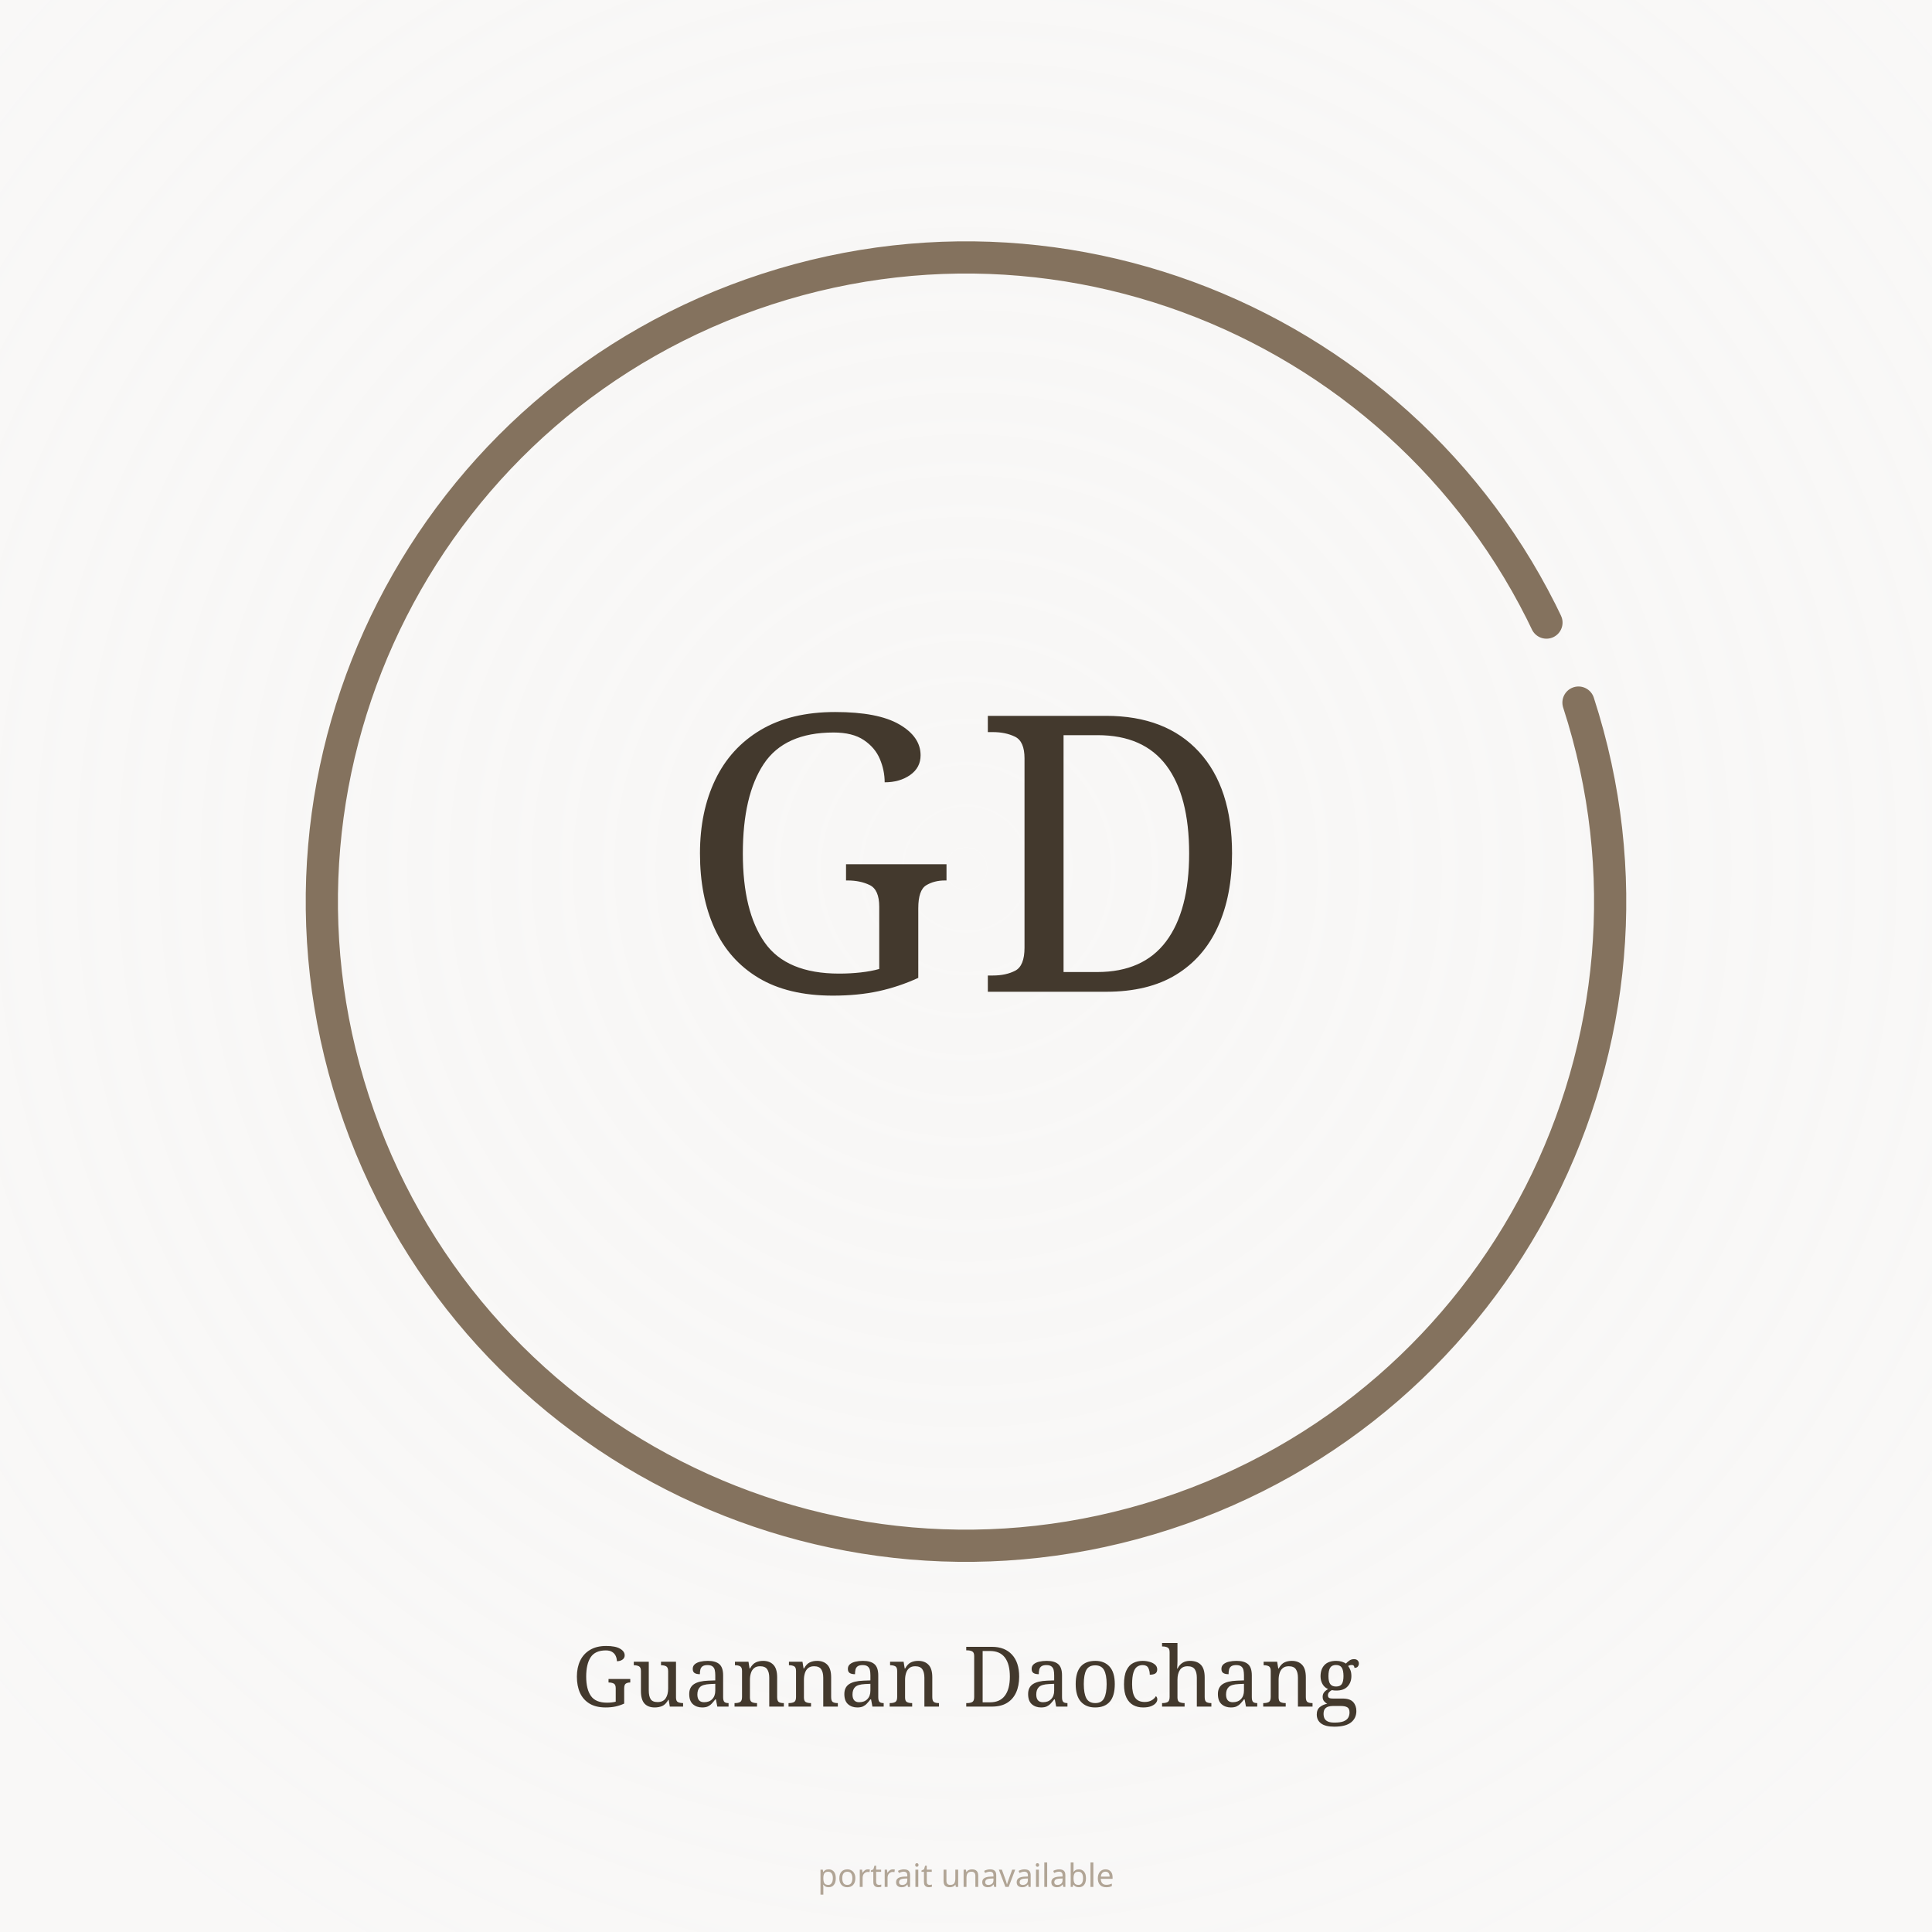
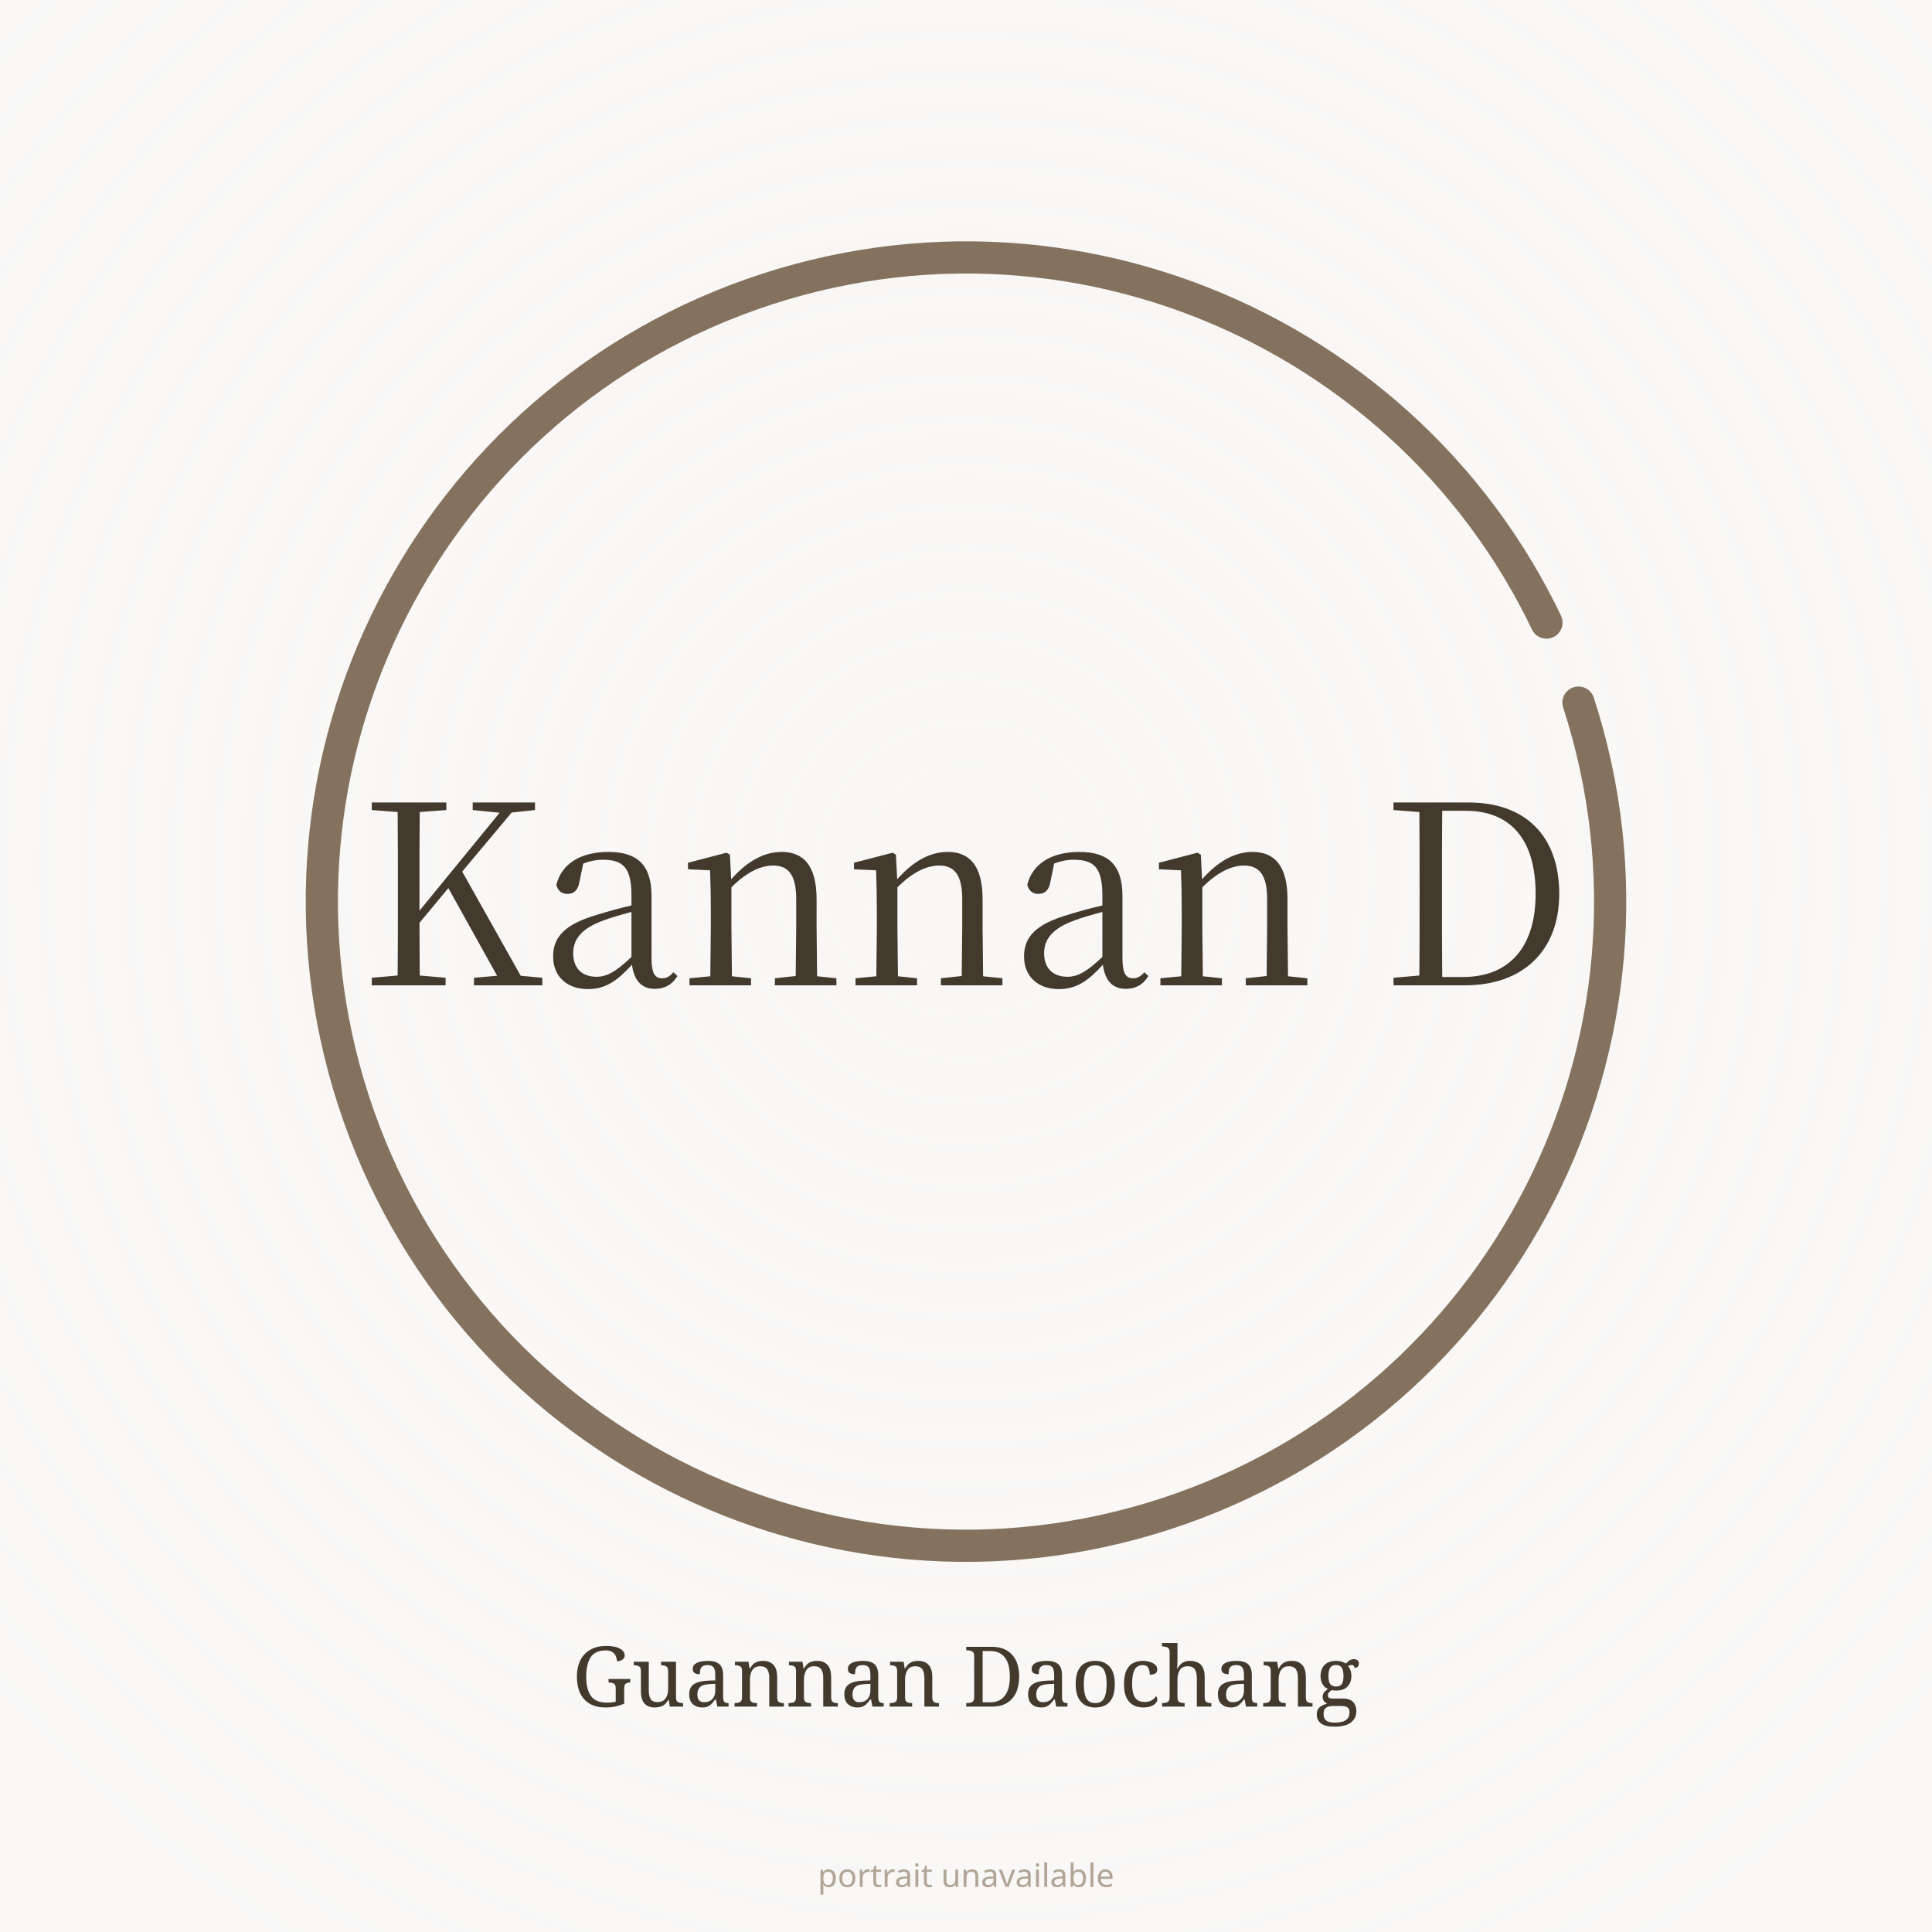
<svg xmlns="http://www.w3.org/2000/svg" viewBox="0 0 600 600" width="600" height="600" role="img" aria-label="Guannan Daochang — portrait unavailable">
  <defs>
    <radialGradient id="paper" cx="50%" cy="45%" r="65%">
      <stop offset="0%" stop-color="hsl(32, 14%, 97%)" stop-opacity="1" />
      <stop offset="100%" stop-color="hsl(32, 14%, 97%)" stop-opacity="0.88" />
    </radialGradient>
  </defs>
  <rect width="600" height="600" fill="url(#paper)" />
  <g transform="translate(300 280)">
    <circle r="200" fill="none" stroke="hsl(32, 25%, 35%)" stroke-width="10" stroke-linecap="round" stroke-dasharray="1230 30" transform="rotate(-18)" opacity="0.85" />
-     <text y="28" text-anchor="middle" font-family="Cormorant Garamond, serif" font-size="120" fill="hsl(32, 20%, 22%)" style="font-weight:500; letter-spacing:6px;">GD</text>
+     <text y="26" text-anchor="middle" font-family="Songti SC, STSong, Noto Serif CJK TC, serif" font-size="78" fill="hsl(32, 20%, 22%)" style="font-weight:500;">Kannan D</text>
  </g>
  <text x="300" y="530" text-anchor="middle" font-family="Cormorant Garamond, serif" font-size="26" fill="hsl(32, 20%, 22%)" style="font-weight:500;">Guannan Daochang</text>
  <text x="300" y="586" text-anchor="middle" font-family="system-ui, sans-serif" font-size="10" fill="hsl(32, 15%, 50%)" opacity="0.7">portrait unavailable</text>
</svg>
